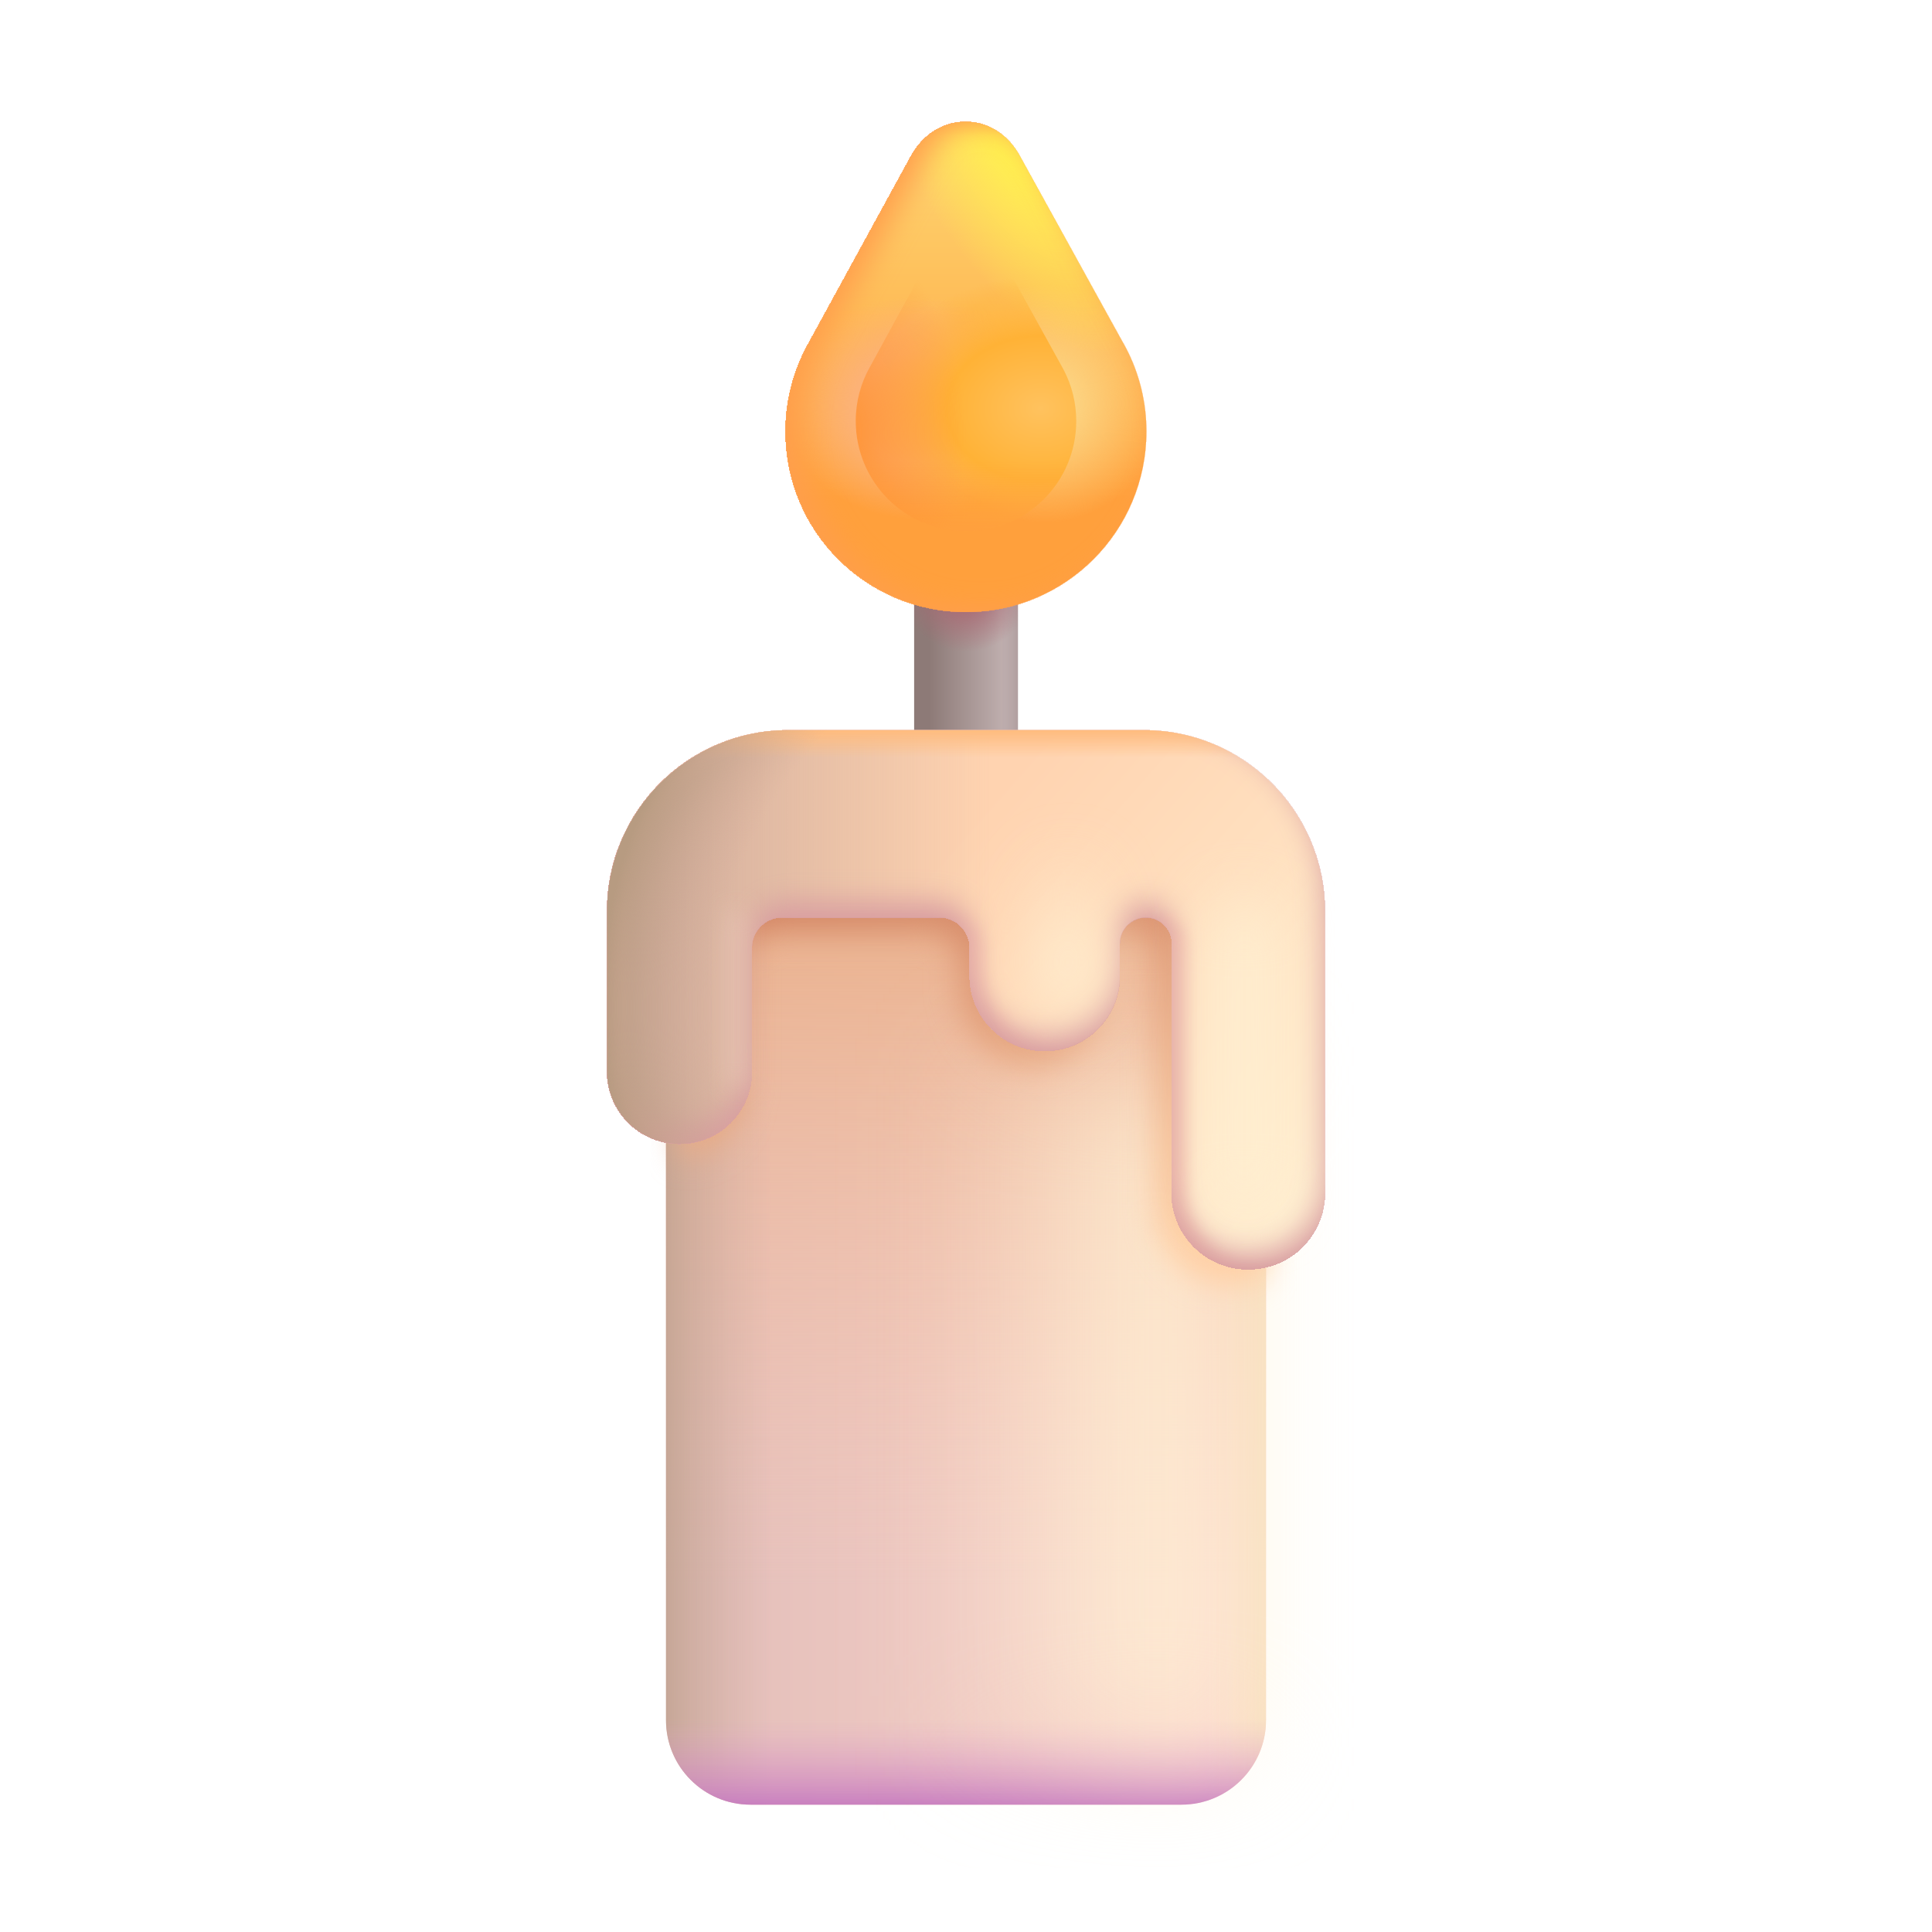
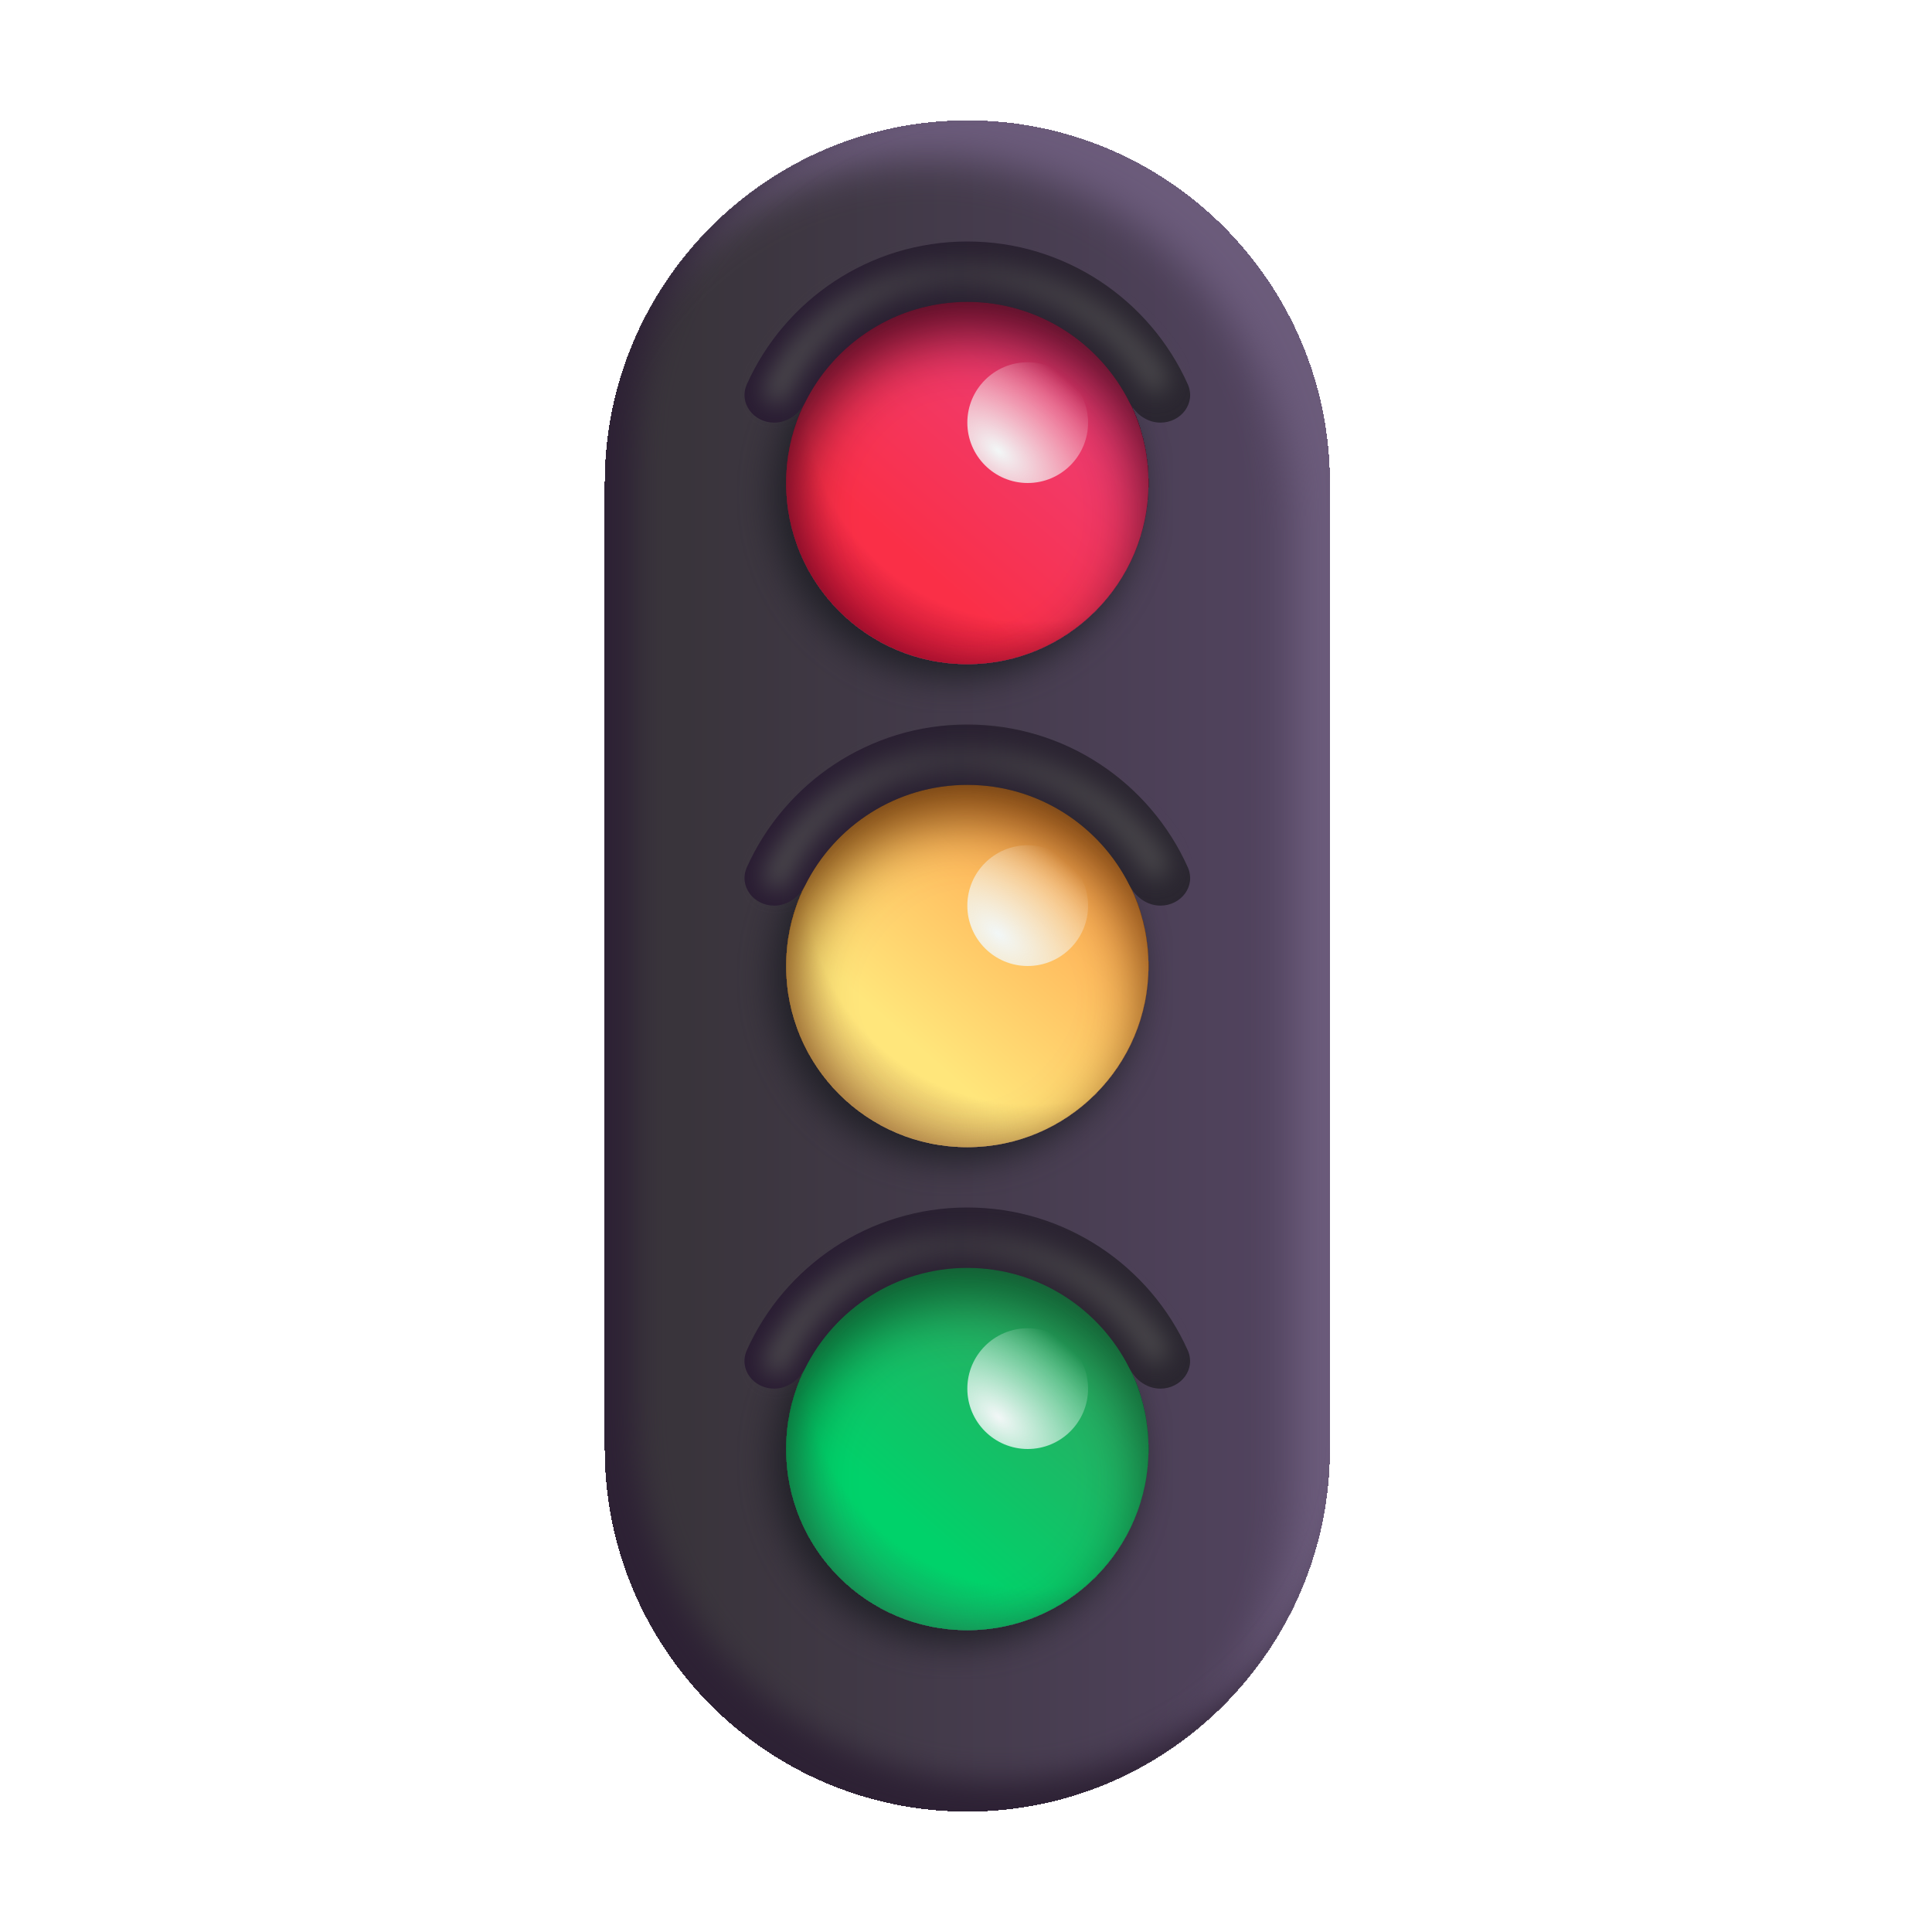
<svg xmlns="http://www.w3.org/2000/svg" width="32" height="32" viewBox="0 0 32 32" fill="none">
-   <rect x="15.141" y="9.25" width="1.719" height="3.859" fill="url(#paint0_linear_18_20489)" />
-   <rect x="15.141" y="9.25" width="1.719" height="3.859" fill="url(#paint1_linear_18_20489)" />
-   <rect x="15.141" y="9.25" width="1.719" height="3.859" fill="url(#paint2_radial_18_20489)" />
-   <g filter="url(#filter0_i_18_20489)">
-     <path d="M13.389 5.695L15.082 2.602C15.497 1.823 16.491 1.821 16.902 2.602L18.584 5.646C18.607 5.686 18.629 5.725 18.65 5.766L18.656 5.777C18.869 6.188 18.988 6.654 18.988 7.148C18.988 8.799 17.65 10.137 16 10.137C14.35 10.137 13.012 8.799 13.012 7.148C13.012 6.621 13.149 6.125 13.389 5.695Z" fill="url(#paint3_linear_18_20489)" />
-     <path d="M13.389 5.695L15.082 2.602C15.497 1.823 16.491 1.821 16.902 2.602L18.584 5.646C18.607 5.686 18.629 5.725 18.65 5.766L18.656 5.777C18.869 6.188 18.988 6.654 18.988 7.148C18.988 8.799 17.65 10.137 16 10.137C14.35 10.137 13.012 8.799 13.012 7.148C13.012 6.621 13.149 6.125 13.389 5.695Z" fill="url(#paint4_radial_18_20489)" />
-     <path d="M13.389 5.695L15.082 2.602C15.497 1.823 16.491 1.821 16.902 2.602L18.584 5.646C18.607 5.686 18.629 5.725 18.65 5.766L18.656 5.777C18.869 6.188 18.988 6.654 18.988 7.148C18.988 8.799 17.65 10.137 16 10.137C14.35 10.137 13.012 8.799 13.012 7.148C13.012 6.621 13.149 6.125 13.389 5.695Z" fill="url(#paint5_radial_18_20489)" />
-     <path d="M13.389 5.695L15.082 2.602C15.497 1.823 16.491 1.821 16.902 2.602L18.584 5.646C18.607 5.686 18.629 5.725 18.65 5.766L18.656 5.777C18.869 6.188 18.988 6.654 18.988 7.148C18.988 8.799 17.65 10.137 16 10.137C14.35 10.137 13.012 8.799 13.012 7.148C13.012 6.621 13.149 6.125 13.389 5.695Z" fill="url(#paint6_radial_18_20489)" />
+   <g filter="url(#filter0_ii_236_134)">
+     <path d="M16.022 2C19.332 2 22.022 4.693 22.022 8.006L22.022 23.994C22.022 27.307 19.332 30 16.022 30C12.712 30 10.022 27.307 10.022 23.994L10.022 8.006C10.022 4.693 12.712 2 16.022 2Z" fill="url(#paint0_linear_236_134)" />
  </g>
-   <path d="M14.404 6.086L15.439 4.195C15.693 3.719 16.3 3.718 16.551 4.195L17.579 6.055C17.593 6.08 17.607 6.104 17.62 6.13L17.623 6.136C17.753 6.387 17.826 6.672 17.826 6.974C17.826 7.982 17.009 8.8 16 8.8C14.991 8.8 14.174 7.982 14.174 6.974C14.174 6.652 14.257 6.349 14.404 6.086Z" fill="url(#paint7_radial_18_20489)" />
-   <path d="M14.404 6.086L15.439 4.195C15.693 3.719 16.3 3.718 16.551 4.195L17.579 6.055C17.593 6.08 17.607 6.104 17.62 6.13L17.623 6.136C17.753 6.387 17.826 6.672 17.826 6.974C17.826 7.982 17.009 8.8 16 8.8C14.991 8.8 14.174 7.982 14.174 6.974C14.174 6.652 14.257 6.349 14.404 6.086Z" fill="url(#paint8_linear_18_20489)" />
-   <path d="M14.404 6.086L15.439 4.195C15.693 3.719 16.3 3.718 16.551 4.195L17.579 6.055C17.593 6.08 17.607 6.104 17.62 6.13L17.623 6.136C17.753 6.387 17.826 6.672 17.826 6.974C17.826 7.982 17.009 8.8 16 8.8C14.991 8.8 14.174 7.982 14.174 6.974C14.174 6.652 14.257 6.349 14.404 6.086Z" fill="url(#paint9_radial_18_20489)" />
-   <path d="M11.031 14.713C11.031 13.939 11.658 13.312 12.431 13.312H19.569C20.342 13.312 20.969 13.939 20.969 14.713V28.491C20.969 29.264 20.342 29.891 19.569 29.891H12.431C11.658 29.891 11.031 29.264 11.031 28.491V14.713Z" fill="url(#paint10_linear_18_20489)" />
-   <path d="M11.031 14.713C11.031 13.939 11.658 13.312 12.431 13.312H19.569C20.342 13.312 20.969 13.939 20.969 14.713V28.491C20.969 29.264 20.342 29.891 19.569 29.891H12.431C11.658 29.891 11.031 29.264 11.031 28.491V14.713Z" fill="url(#paint11_linear_18_20489)" />
-   <path d="M11.031 14.713C11.031 13.939 11.658 13.312 12.431 13.312H19.569C20.342 13.312 20.969 13.939 20.969 14.713V28.491C20.969 29.264 20.342 29.891 19.569 29.891H12.431C11.658 29.891 11.031 29.264 11.031 28.491V14.713Z" fill="url(#paint12_linear_18_20489)" />
-   <path d="M11.031 14.713C11.031 13.939 11.658 13.312 12.431 13.312H19.569C20.342 13.312 20.969 13.939 20.969 14.713V28.491C20.969 29.264 20.342 29.891 19.569 29.891H12.431C11.658 29.891 11.031 29.264 11.031 28.491V14.713Z" fill="url(#paint13_linear_18_20489)" />
-   <path d="M11.031 14.713C11.031 13.939 11.658 13.312 12.431 13.312H19.569C20.342 13.312 20.969 13.939 20.969 14.713V28.491C20.969 29.264 20.342 29.891 19.569 29.891H12.431C11.658 29.891 11.031 29.264 11.031 28.491V14.713Z" fill="url(#paint14_linear_18_20489)" />
-   <g filter="url(#filter1_f_18_20489)">
-     <rect x="15.547" y="17.656" width="4.875" height="11.281" fill="url(#paint15_linear_18_20489)" />
+   <g filter="url(#filter1_di_236_134)">
+     <path d="M16.022 27C17.679 27 19.022 25.657 19.022 24C19.022 22.343 17.679 21 16.022 21C14.365 21 13.022 22.343 13.022 24C13.022 25.657 14.365 27 16.022 27Z" fill="url(#paint1_linear_236_134)" />
+     <path d="M16.022 27C17.679 27 19.022 25.657 19.022 24C19.022 22.343 17.679 21 16.022 21C14.365 21 13.022 22.343 13.022 24C13.022 25.657 14.365 27 16.022 27Z" fill="url(#paint2_radial_236_134)" />
  </g>
-   <g filter="url(#filter2_f_18_20489)">
-     <path d="M20.969 21.104V14.947C20.969 14.174 20.357 13.547 19.602 13.547H12.633C11.878 13.547 11.266 14.174 11.266 14.947V19.176C11.871 19.13 12.349 18.613 12.349 17.98V15.93C12.349 15.653 12.567 15.43 12.837 15.43H15.385C15.655 15.43 15.873 15.653 15.873 15.93V16.398C15.873 17.084 16.416 17.641 17.086 17.641C17.756 17.641 18.299 17.084 18.299 16.398V15.863C18.299 15.624 18.488 15.43 18.722 15.43C18.956 15.43 19.145 15.624 19.145 15.863C19.144 16.473 19.143 17.091 19.142 17.709C19.14 18.473 19.138 19.237 19.138 19.988C19.138 20.689 19.693 21.258 20.378 21.258C20.592 21.258 20.793 21.202 20.969 21.104Z" fill="url(#paint16_linear_18_20489)" />
+   <path d="M17.022 24C17.574 24 18.022 23.552 18.022 23C18.022 22.448 17.574 22 17.022 22C16.47 22 16.022 22.448 16.022 23C16.022 23.552 16.47 24 17.022 24Z" fill="url(#paint3_radial_236_134)" />
+   <g filter="url(#filter2_di_236_134)">
+     <path d="M16.022 11C17.679 11 19.022 9.657 19.022 8C19.022 6.343 17.679 5 16.022 5C14.365 5 13.022 6.343 13.022 8C13.022 9.657 14.365 11 16.022 11Z" fill="url(#paint4_linear_236_134)" />
+     <path d="M16.022 11C17.679 11 19.022 9.657 19.022 8C19.022 6.343 17.679 5 16.022 5C14.365 5 13.022 6.343 13.022 8C13.022 9.657 14.365 11 16.022 11Z" fill="url(#paint5_radial_236_134)" />
  </g>
-   <g filter="url(#filter3_ii_18_20489)">
-     <path d="M13.055 12.094C11.398 12.094 10.055 13.437 10.055 15.094V17.746C10.055 18.408 10.592 18.945 11.254 18.945C11.916 18.945 12.453 18.408 12.453 17.746C12.453 17.069 12.453 16.368 12.453 15.695C12.453 15.419 12.677 15.195 12.953 15.195H15.562C15.839 15.195 16.062 15.419 16.062 15.695C16.062 15.852 16.062 16.009 16.062 16.164C16.062 16.85 16.619 17.406 17.305 17.406C17.991 17.406 18.547 16.85 18.547 16.164C18.547 15.988 18.547 15.807 18.547 15.629C18.547 15.389 18.741 15.195 18.98 15.195C19.22 15.195 19.413 15.389 19.413 15.629C19.412 16.993 19.406 18.394 19.406 19.754C19.406 20.455 19.975 21.023 20.676 21.023C21.377 21.023 21.945 20.455 21.945 19.754V15.094C21.945 13.437 20.602 12.094 18.945 12.094H13.055Z" fill="url(#paint17_linear_18_20489)" />
-     <path d="M13.055 12.094C11.398 12.094 10.055 13.437 10.055 15.094V17.746C10.055 18.408 10.592 18.945 11.254 18.945C11.916 18.945 12.453 18.408 12.453 17.746C12.453 17.069 12.453 16.368 12.453 15.695C12.453 15.419 12.677 15.195 12.953 15.195H15.562C15.839 15.195 16.062 15.419 16.062 15.695C16.062 15.852 16.062 16.009 16.062 16.164C16.062 16.85 16.619 17.406 17.305 17.406C17.991 17.406 18.547 16.85 18.547 16.164C18.547 15.988 18.547 15.807 18.547 15.629C18.547 15.389 18.741 15.195 18.98 15.195C19.22 15.195 19.413 15.389 19.413 15.629C19.412 16.993 19.406 18.394 19.406 19.754C19.406 20.455 19.975 21.023 20.676 21.023C21.377 21.023 21.945 20.455 21.945 19.754V15.094C21.945 13.437 20.602 12.094 18.945 12.094H13.055Z" fill="url(#paint18_linear_18_20489)" />
+   <g filter="url(#filter3_di_236_134)">
+     <path d="M16.022 19C17.679 19 19.022 17.657 19.022 16C19.022 14.343 17.679 13 16.022 13C14.365 13 13.022 14.343 13.022 16C13.022 17.657 14.365 19 16.022 19Z" fill="url(#paint6_linear_236_134)" />
+     <path d="M16.022 19C17.679 19 19.022 17.657 19.022 16C19.022 14.343 17.679 13 16.022 13C14.365 13 13.022 14.343 13.022 16C13.022 17.657 14.365 19 16.022 19Z" fill="url(#paint7_radial_236_134)" />
  </g>
-   <path d="M13.055 12.094C11.398 12.094 10.055 13.437 10.055 15.094V17.746C10.055 18.408 10.592 18.945 11.254 18.945C11.916 18.945 12.453 18.408 12.453 17.746C12.453 17.069 12.453 16.368 12.453 15.695C12.453 15.419 12.677 15.195 12.953 15.195H15.562C15.839 15.195 16.062 15.419 16.062 15.695C16.062 15.852 16.062 16.009 16.062 16.164C16.062 16.85 16.619 17.406 17.305 17.406C17.991 17.406 18.547 16.85 18.547 16.164C18.547 15.988 18.547 15.807 18.547 15.629C18.547 15.389 18.741 15.195 18.98 15.195C19.22 15.195 19.413 15.389 19.413 15.629C19.412 16.993 19.406 18.394 19.406 19.754C19.406 20.455 19.975 21.023 20.676 21.023C21.377 21.023 21.945 20.455 21.945 19.754V15.094C21.945 13.437 20.602 12.094 18.945 12.094H13.055Z" fill="url(#paint19_linear_18_20489)" />
-   <path d="M13.055 12.094C11.398 12.094 10.055 13.437 10.055 15.094V17.746C10.055 18.408 10.592 18.945 11.254 18.945C11.916 18.945 12.453 18.408 12.453 17.746C12.453 17.069 12.453 16.368 12.453 15.695C12.453 15.419 12.677 15.195 12.953 15.195H15.562C15.839 15.195 16.062 15.419 16.062 15.695C16.062 15.852 16.062 16.009 16.062 16.164C16.062 16.85 16.619 17.406 17.305 17.406C17.991 17.406 18.547 16.85 18.547 16.164C18.547 15.988 18.547 15.807 18.547 15.629C18.547 15.389 18.741 15.195 18.98 15.195C19.22 15.195 19.413 15.389 19.413 15.629C19.412 16.993 19.406 18.394 19.406 19.754C19.406 20.455 19.975 21.023 20.676 21.023C21.377 21.023 21.945 20.455 21.945 19.754V15.094C21.945 13.437 20.602 12.094 18.945 12.094H13.055Z" fill="url(#paint20_radial_18_20489)" />
-   <g filter="url(#filter4_f_18_20489)">
-     <rect x="20.109" y="14.891" width="1" height="5.188" rx="0.5" fill="#FFEFD1" />
+   <path d="M17.022 8C17.574 8 18.022 7.552 18.022 7C18.022 6.448 17.574 6 17.022 6C16.47 6 16.022 6.448 16.022 7C16.022 7.552 16.47 8 17.022 8Z" fill="url(#paint8_radial_236_134)" />
+   <path d="M17.022 16C17.574 16 18.022 15.552 18.022 15C18.022 14.448 17.574 14 17.022 14C16.47 14 16.022 14.448 16.022 15C16.022 15.552 16.47 16 17.022 16Z" fill="url(#paint9_radial_236_134)" />
+   <path d="M12.37 22.364C12.23 22.676 12.48 23 12.822 23C13.043 23 13.237 22.858 13.336 22.66C13.829 21.676 14.846 21 16.021 21C17.196 21 18.213 21.676 18.706 22.66C18.805 22.858 18.998 23 19.22 23C19.562 23 19.812 22.676 19.672 22.364C19.047 20.971 17.647 20 16.021 20C14.395 20 12.995 20.971 12.37 22.364Z" fill="url(#paint10_linear_236_134)" />
+   <path d="M12.371 14.364C12.231 14.676 12.481 15 12.823 15C13.044 15 13.238 14.858 13.337 14.66C13.83 13.676 14.847 13 16.022 13C17.197 13 18.215 13.676 18.707 14.66C18.806 14.858 19 15 19.221 15C19.563 15 19.813 14.676 19.673 14.364C19.048 12.97 17.648 12 16.022 12C14.396 12 12.996 12.97 12.371 14.364Z" fill="url(#paint11_linear_236_134)" />
+   <path d="M12.371 6.364C12.231 6.676 12.481 7 12.823 7C13.044 7 13.238 6.858 13.337 6.66C13.83 5.676 14.847 5 16.022 5C17.197 5 18.215 5.676 18.707 6.66C18.806 6.858 19 7 19.221 7C19.563 7 19.813 6.676 19.673 6.364C19.048 4.97 17.648 4 16.022 4C14.396 4 12.996 4.97 12.371 6.364Z" fill="url(#paint12_linear_236_134)" />
+   <g filter="url(#filter4_f_236_134)">
+     <path d="M12.855 6.502C13.123 5.848 14.113 4.54 15.929 4.54C17.745 4.54 18.829 5.722 19.145 6.313" stroke="url(#paint13_linear_236_134)" stroke-width="0.4" stroke-linecap="round" />
  </g>
-   <g filter="url(#filter5_f_18_20489)">
-     <rect x="17.188" y="14.219" width="1" height="2.537" rx="0.5" fill="url(#paint21_linear_18_20489)" />
+   <g filter="url(#filter5_f_236_134)">
+     <path d="M12.855 14.54C13.123 13.886 14.113 12.578 15.929 12.578C17.745 12.578 18.829 13.76 19.145 14.351" stroke="url(#paint14_linear_236_134)" stroke-width="0.4" stroke-linecap="round" />
  </g>
-   <g filter="url(#filter6_f_18_20489)">
-     <rect x="12.125" y="15.105" width="0.141" height="2.906" fill="#F0CDC0" />
+   <g filter="url(#filter6_f_236_134)">
+     <path d="M12.855 22.579C13.123 21.925 14.113 20.616 15.929 20.616C17.745 20.616 18.829 21.799 19.145 22.39" stroke="url(#paint15_linear_236_134)" stroke-width="0.4" stroke-linecap="round" />
  </g>
  <defs>
-     <filter id="filter0_i_18_20489" x="13.012" y="2.017" width="6.227" height="8.12" filterUnits="userSpaceOnUse" color-interpolation-filters="sRGB">
+     <filter id="filter0_ii_236_134" x="9.372" y="1.5" width="13.15" height="29.15" filterUnits="userSpaceOnUse" color-interpolation-filters="sRGB">
      <feFlood flood-opacity="0" result="BackgroundImageFix" />
      <feBlend mode="normal" in="SourceGraphic" in2="BackgroundImageFix" result="shape" />
      <feColorMatrix in="SourceAlpha" type="matrix" values="0 0 0 0 0 0 0 0 0 0 0 0 0 0 0 0 0 0 127 0" result="hardAlpha" />
-       <feOffset dx="0.25" />
+       <feOffset dx="-0.65" dy="0.65" />
+       <feGaussianBlur stdDeviation="0.325" />
+       <feComposite in2="hardAlpha" operator="arithmetic" k2="-1" k3="1" />
+       <feColorMatrix type="matrix" values="0 0 0 0 0.42 0 0 0 0 0.357 0 0 0 0 0.482 0 0 0 1 0" />
+       <feBlend mode="normal" in2="shape" result="effect1_innerShadow_236_134" />
+       <feColorMatrix in="SourceAlpha" type="matrix" values="0 0 0 0 0 0 0 0 0 0 0 0 0 0 0 0 0 0 127 0" result="hardAlpha" />
+       <feOffset dx="0.5" dy="-0.5" />
      <feGaussianBlur stdDeviation="0.25" />
      <feComposite in2="hardAlpha" operator="arithmetic" k2="-1" k3="1" />
-       <feColorMatrix type="matrix" values="0 0 0 0 1 0 0 0 0 0.62 0 0 0 0 0.298 0 0 0 1 0" />
-       <feBlend mode="normal" in2="shape" result="effect1_innerShadow_18_20489" />
+       <feColorMatrix type="matrix" values="0 0 0 0 0.176 0 0 0 0 0.129 0 0 0 0 0.204 0 0 0 1 0" />
+       <feBlend mode="normal" in2="effect1_innerShadow_236_134" result="effect2_innerShadow_236_134" />
    </filter>
-     <filter id="filter1_f_18_20489" x="13.547" y="15.656" width="8.875" height="15.281" filterUnits="userSpaceOnUse" color-interpolation-filters="sRGB">
+     <filter id="filter1_di_236_134" x="12.222" y="20.6" width="7.2" height="7.2" filterUnits="userSpaceOnUse" color-interpolation-filters="sRGB">
+       <feFlood flood-opacity="0" result="BackgroundImageFix" />
+       <feColorMatrix in="SourceAlpha" type="matrix" values="0 0 0 0 0 0 0 0 0 0 0 0 0 0 0 0 0 0 127 0" result="hardAlpha" />
+       <feOffset dx="-0.2" dy="0.2" />
+       <feGaussianBlur stdDeviation="0.3" />
+       <feComposite in2="hardAlpha" operator="out" />
+       <feColorMatrix type="matrix" values="0 0 0 0 0.122 0 0 0 0 0.122 0 0 0 0 0.149 0 0 0 1 0" />
+       <feBlend mode="normal" in2="BackgroundImageFix" result="effect1_dropShadow_236_134" />
+       <feBlend mode="normal" in="SourceGraphic" in2="effect1_dropShadow_236_134" result="shape" />
+       <feColorMatrix in="SourceAlpha" type="matrix" values="0 0 0 0 0 0 0 0 0 0 0 0 0 0 0 0 0 0 127 0" result="hardAlpha" />
+       <feOffset dy="0.5" />
+       <feGaussianBlur stdDeviation="0.5" />
+       <feComposite in2="hardAlpha" operator="arithmetic" k2="-1" k3="1" />
+       <feColorMatrix type="matrix" values="0 0 0 0 0.043 0 0 0 0 0.349 0 0 0 0 0.176 0 0 0 1 0" />
+       <feBlend mode="normal" in2="shape" result="effect2_innerShadow_236_134" />
+     </filter>
+     <filter id="filter2_di_236_134" x="12.222" y="4.6" width="7.2" height="7.2" filterUnits="userSpaceOnUse" color-interpolation-filters="sRGB">
+       <feFlood flood-opacity="0" result="BackgroundImageFix" />
+       <feColorMatrix in="SourceAlpha" type="matrix" values="0 0 0 0 0 0 0 0 0 0 0 0 0 0 0 0 0 0 127 0" result="hardAlpha" />
+       <feOffset dx="-0.2" dy="0.2" />
+       <feGaussianBlur stdDeviation="0.3" />
+       <feComposite in2="hardAlpha" operator="out" />
+       <feColorMatrix type="matrix" values="0 0 0 0 0.122 0 0 0 0 0.122 0 0 0 0 0.149 0 0 0 1 0" />
+       <feBlend mode="normal" in2="BackgroundImageFix" result="effect1_dropShadow_236_134" />
+       <feBlend mode="normal" in="SourceGraphic" in2="effect1_dropShadow_236_134" result="shape" />
+       <feColorMatrix in="SourceAlpha" type="matrix" values="0 0 0 0 0 0 0 0 0 0 0 0 0 0 0 0 0 0 127 0" result="hardAlpha" />
+       <feOffset dy="0.5" />
+       <feGaussianBlur stdDeviation="0.5" />
+       <feComposite in2="hardAlpha" operator="arithmetic" k2="-1" k3="1" />
+       <feColorMatrix type="matrix" values="0 0 0 0 0.314 0 0 0 0 0.035 0 0 0 0 0.125 0 0 0 1 0" />
+       <feBlend mode="normal" in2="shape" result="effect2_innerShadow_236_134" />
+     </filter>
+     <filter id="filter3_di_236_134" x="12.222" y="12.6" width="7.2" height="7.2" filterUnits="userSpaceOnUse" color-interpolation-filters="sRGB">
+       <feFlood flood-opacity="0" result="BackgroundImageFix" />
+       <feColorMatrix in="SourceAlpha" type="matrix" values="0 0 0 0 0 0 0 0 0 0 0 0 0 0 0 0 0 0 127 0" result="hardAlpha" />
+       <feOffset dx="-0.2" dy="0.2" />
+       <feGaussianBlur stdDeviation="0.3" />
+       <feComposite in2="hardAlpha" operator="out" />
+       <feColorMatrix type="matrix" values="0 0 0 0 0.122 0 0 0 0 0.122 0 0 0 0 0.149 0 0 0 1 0" />
+       <feBlend mode="normal" in2="BackgroundImageFix" result="effect1_dropShadow_236_134" />
+       <feBlend mode="normal" in="SourceGraphic" in2="effect1_dropShadow_236_134" result="shape" />
+       <feColorMatrix in="SourceAlpha" type="matrix" values="0 0 0 0 0 0 0 0 0 0 0 0 0 0 0 0 0 0 127 0" result="hardAlpha" />
+       <feOffset dy="0.5" />
+       <feGaussianBlur stdDeviation="0.5" />
+       <feComposite in2="hardAlpha" operator="arithmetic" k2="-1" k3="1" />
+       <feColorMatrix type="matrix" values="0 0 0 0 0.439 0 0 0 0 0.235 0 0 0 0 0.043 0 0 0 1 0" />
+       <feBlend mode="normal" in2="shape" result="effect2_innerShadow_236_134" />
+     </filter>
+     <filter id="filter4_f_236_134" x="12.255" y="3.94" width="7.489" height="3.162" filterUnits="userSpaceOnUse" color-interpolation-filters="sRGB">
      <feFlood flood-opacity="0" result="BackgroundImageFix" />
      <feBlend mode="normal" in="SourceGraphic" in2="BackgroundImageFix" result="shape" />
-       <feGaussianBlur stdDeviation="1" result="effect1_foregroundBlur_18_20489" />
+       <feGaussianBlur stdDeviation="0.2" result="effect1_foregroundBlur_236_134" />
    </filter>
-     <filter id="filter2_f_18_20489" x="10.766" y="13.047" width="10.703" height="8.711" filterUnits="userSpaceOnUse" color-interpolation-filters="sRGB">
+     <filter id="filter5_f_236_134" x="12.255" y="11.978" width="7.489" height="3.162" filterUnits="userSpaceOnUse" color-interpolation-filters="sRGB">
      <feFlood flood-opacity="0" result="BackgroundImageFix" />
      <feBlend mode="normal" in="SourceGraphic" in2="BackgroundImageFix" result="shape" />
-       <feGaussianBlur stdDeviation="0.25" result="effect1_foregroundBlur_18_20489" />
+       <feGaussianBlur stdDeviation="0.2" result="effect1_foregroundBlur_236_134" />
    </filter>
-     <filter id="filter3_ii_18_20489" x="10.055" y="11.844" width="12.141" height="9.18" filterUnits="userSpaceOnUse" color-interpolation-filters="sRGB">
+     <filter id="filter6_f_236_134" x="12.255" y="20.016" width="7.489" height="3.162" filterUnits="userSpaceOnUse" color-interpolation-filters="sRGB">
      <feFlood flood-opacity="0" result="BackgroundImageFix" />
      <feBlend mode="normal" in="SourceGraphic" in2="BackgroundImageFix" result="shape" />
-       <feColorMatrix in="SourceAlpha" type="matrix" values="0 0 0 0 0 0 0 0 0 0 0 0 0 0 0 0 0 0 127 0" result="hardAlpha" />
-       <feOffset dx="0.25" />
-       <feGaussianBlur stdDeviation="0.125" />
-       <feComposite in2="hardAlpha" operator="arithmetic" k2="-1" k3="1" />
-       <feColorMatrix type="matrix" values="0 0 0 0 0.961 0 0 0 0 0.769 0 0 0 0 0.69 0 0 0 1 0" />
-       <feBlend mode="normal" in2="shape" result="effect1_innerShadow_18_20489" />
-       <feColorMatrix in="SourceAlpha" type="matrix" values="0 0 0 0 0 0 0 0 0 0 0 0 0 0 0 0 0 0 127 0" result="hardAlpha" />
-       <feOffset dy="-0.25" />
-       <feGaussianBlur stdDeviation="0.25" />
-       <feComposite in2="hardAlpha" operator="arithmetic" k2="-1" k3="1" />
-       <feColorMatrix type="matrix" values="0 0 0 0 0.843 0 0 0 0 0.612 0 0 0 0 0.627 0 0 0 1 0" />
-       <feBlend mode="normal" in2="effect1_innerShadow_18_20489" result="effect2_innerShadow_18_20489" />
+       <feGaussianBlur stdDeviation="0.2" result="effect1_foregroundBlur_236_134" />
    </filter>
-     <filter id="filter4_f_18_20489" x="19.109" y="13.891" width="3" height="7.188" filterUnits="userSpaceOnUse" color-interpolation-filters="sRGB">
-       <feFlood flood-opacity="0" result="BackgroundImageFix" />
-       <feBlend mode="normal" in="SourceGraphic" in2="BackgroundImageFix" result="shape" />
-       <feGaussianBlur stdDeviation="0.5" result="effect1_foregroundBlur_18_20489" />
-     </filter>
-     <filter id="filter5_f_18_20489" x="16.188" y="13.219" width="3" height="4.537" filterUnits="userSpaceOnUse" color-interpolation-filters="sRGB">
-       <feFlood flood-opacity="0" result="BackgroundImageFix" />
-       <feBlend mode="normal" in="SourceGraphic" in2="BackgroundImageFix" result="shape" />
-       <feGaussianBlur stdDeviation="0.5" result="effect1_foregroundBlur_18_20489" />
-     </filter>
-     <filter id="filter6_f_18_20489" x="11.725" y="14.706" width="0.941" height="3.706" filterUnits="userSpaceOnUse" color-interpolation-filters="sRGB">
-       <feFlood flood-opacity="0" result="BackgroundImageFix" />
-       <feBlend mode="normal" in="SourceGraphic" in2="BackgroundImageFix" result="shape" />
-       <feGaussianBlur stdDeviation="0.2" result="effect1_foregroundBlur_18_20489" />
-     </filter>
-     <linearGradient id="paint0_linear_18_20489" x1="15.391" y1="11.797" x2="16.75" y2="11.797" gradientUnits="userSpaceOnUse">
-       <stop stop-color="#8D7A77" />
-       <stop offset="1" stop-color="#C4B4B4" />
+     <linearGradient id="paint0_linear_236_134" x1="20.928" y1="16" x2="11.303" y2="16" gradientUnits="userSpaceOnUse">
+       <stop stop-color="#51435E" />
+       <stop offset="1" stop-color="#39343B" />
    </linearGradient>
-     <linearGradient id="paint1_linear_18_20489" x1="17.016" y1="12.109" x2="16.578" y2="12.109" gradientUnits="userSpaceOnUse">
-       <stop stop-color="#A69495" />
-       <stop offset="1" stop-color="#A69495" stop-opacity="0" />
+     <linearGradient id="paint1_linear_236_134" x1="19.022" y1="21" x2="15.223" y2="25.373" gradientUnits="userSpaceOnUse">
+       <stop stop-color="#3F995F" />
+       <stop offset="1" stop-color="#00D26A" />
    </linearGradient>
-     <radialGradient id="paint2_radial_18_20489" cx="0" cy="0" r="1" gradientUnits="userSpaceOnUse" gradientTransform="translate(16 9.82813) rotate(90) scale(0.96875 1.05085)">
-       <stop offset="0.119" stop-color="#AA6772" />
-       <stop offset="1" stop-color="#AA6772" stop-opacity="0" />
+     <radialGradient id="paint2_radial_236_134" cx="0" cy="0" r="1" gradientUnits="userSpaceOnUse" gradientTransform="translate(17.0732 22.5896) rotate(124.524) scale(4.77986)">
+       <stop offset="0.776" stop-color="#1B9D5F" stop-opacity="0" />
+       <stop offset="1" stop-color="#1B9D5F" />
    </radialGradient>
-     <linearGradient id="paint3_linear_18_20489" x1="16" y1="2.017" x2="16" y2="9.906" gradientUnits="userSpaceOnUse">
-       <stop stop-color="#FED873" />
-       <stop offset="0.792" stop-color="#FFA03C" />
+     <radialGradient id="paint3_radial_236_134" cx="0" cy="0" r="1" gradientUnits="userSpaceOnUse" gradientTransform="translate(16.5374 23.4696) rotate(-50.371) scale(1.63061 3.01633)">
+       <stop stop-color="#F2F7F7" />
+       <stop offset="1" stop-color="#F2F7F7" stop-opacity="0" />
+     </radialGradient>
+     <linearGradient id="paint4_linear_236_134" x1="19.022" y1="5" x2="15.223" y2="9.373" gradientUnits="userSpaceOnUse">
+       <stop stop-color="#E94489" />
+       <stop offset="1" stop-color="#FA2F47" />
    </linearGradient>
-     <radialGradient id="paint4_radial_18_20489" cx="0" cy="0" r="1" gradientUnits="userSpaceOnUse" gradientTransform="translate(17.3125 6.68747) rotate(90) scale(1.96875)">
-       <stop offset="0.246" stop-color="#FCD381" />
-       <stop offset="1" stop-color="#FCD381" stop-opacity="0" />
+     <radialGradient id="paint5_radial_236_134" cx="0" cy="0" r="1" gradientUnits="userSpaceOnUse" gradientTransform="translate(17.0732 6.58964) rotate(124.524) scale(4.77986)">
+       <stop offset="0.776" stop-color="#B50F2F" stop-opacity="0" />
+       <stop offset="1" stop-color="#B50F2F" />
    </radialGradient>
-     <radialGradient id="paint5_radial_18_20489" cx="0" cy="0" r="1" gradientUnits="userSpaceOnUse" gradientTransform="translate(15.1562 6.74997) rotate(90) scale(1.84375 2.14453)">
-       <stop offset="0.483" stop-color="#FCB276" />
-       <stop offset="1" stop-color="#FCB276" stop-opacity="0" />
+     <linearGradient id="paint6_linear_236_134" x1="19.022" y1="13" x2="15.223" y2="17.373" gradientUnits="userSpaceOnUse">
+       <stop stop-color="#FE9142" />
+       <stop offset="1" stop-color="#FFE67B" />
+     </linearGradient>
+     <radialGradient id="paint7_radial_236_134" cx="0" cy="0" r="1" gradientUnits="userSpaceOnUse" gradientTransform="translate(17.0732 14.5896) rotate(124.524) scale(4.77986)">
+       <stop offset="0.776" stop-color="#C39A59" stop-opacity="0" />
+       <stop offset="1" stop-color="#C39A59" />
    </radialGradient>
-     <radialGradient id="paint6_radial_18_20489" cx="0" cy="0" r="1" gradientUnits="userSpaceOnUse" gradientTransform="translate(16.7188 2.26559) rotate(61.0323) scale(4.00049 1.73057)">
-       <stop offset="0.138" stop-color="#FFEF50" />
-       <stop offset="1" stop-color="#FFEF50" stop-opacity="0" />
+     <radialGradient id="paint8_radial_236_134" cx="0" cy="0" r="1" gradientUnits="userSpaceOnUse" gradientTransform="translate(16.5374 7.46958) rotate(-50.371) scale(1.63061 3.01633)">
+       <stop stop-color="#F2F7F7" />
+       <stop offset="1" stop-color="#F2F7F7" stop-opacity="0" />
    </radialGradient>
-     <radialGradient id="paint7_radial_18_20489" cx="0" cy="0" r="1" gradientUnits="userSpaceOnUse" gradientTransform="translate(17.2344 6.76559) rotate(179.685) scale(2.84379 2.20206)">
-       <stop stop-color="#FFC25E" />
-       <stop offset="0.547" stop-color="#FFB236" />
-       <stop offset="1" stop-color="#FFB236" stop-opacity="0" />
+     <radialGradient id="paint9_radial_236_134" cx="0" cy="0" r="1" gradientUnits="userSpaceOnUse" gradientTransform="translate(16.5374 15.4696) rotate(-50.371) scale(1.63061 3.01633)">
+       <stop stop-color="#F2F7F7" />
+       <stop offset="1" stop-color="#F2F7F7" stop-opacity="0" />
    </radialGradient>
-     <linearGradient id="paint8_linear_18_20489" x1="15.797" y1="9.047" x2="15.797" y2="7.641" gradientUnits="userSpaceOnUse">
-       <stop stop-color="#FFA03D" />
-       <stop offset="1" stop-color="#FFA03D" stop-opacity="0" />
+     <linearGradient id="paint10_linear_236_134" x1="12.615" y1="22.204" x2="19.412" y2="22.204" gradientUnits="userSpaceOnUse">
+       <stop stop-color="#291C32" />
+       <stop offset="1" stop-color="#2A2630" />
    </linearGradient>
-     <radialGradient id="paint9_radial_18_20489" cx="0" cy="0" r="1" gradientUnits="userSpaceOnUse" gradientTransform="translate(13.9219 7.17184) scale(2.07813 3.23438)">
-       <stop stop-color="#FF9335" />
-       <stop offset="1" stop-color="#FF9335" stop-opacity="0" />
-     </radialGradient>
-     <linearGradient id="paint10_linear_18_20489" x1="11.797" y1="25.781" x2="20.969" y2="25.781" gradientUnits="userSpaceOnUse">
-       <stop stop-color="#E4BFBA" />
-       <stop offset="1" stop-color="#FDD7CE" />
+     <linearGradient id="paint11_linear_236_134" x1="12.616" y1="14.204" x2="19.413" y2="14.204" gradientUnits="userSpaceOnUse">
+       <stop stop-color="#291C32" />
+       <stop offset="1" stop-color="#2A2630" />
    </linearGradient>
-     <linearGradient id="paint11_linear_18_20489" x1="16" y1="14.781" x2="16" y2="26.312" gradientUnits="userSpaceOnUse">
-       <stop stop-color="#EAB18C" />
-       <stop offset="1" stop-color="#F6C6B0" stop-opacity="0" />
+     <linearGradient id="paint12_linear_236_134" x1="12.616" y1="6.204" x2="19.413" y2="6.204" gradientUnits="userSpaceOnUse">
+       <stop stop-color="#291C32" />
+       <stop offset="1" stop-color="#2A2630" />
    </linearGradient>
-     <linearGradient id="paint12_linear_18_20489" x1="10.578" y1="25.875" x2="12.797" y2="25.875" gradientUnits="userSpaceOnUse">
-       <stop stop-color="#BA9D88" />
-       <stop offset="1" stop-color="#D2AFA6" stop-opacity="0" />
+     <linearGradient id="paint13_linear_236_134" x1="12.97" y1="5.385" x2="19.29" y2="5.385" gradientUnits="userSpaceOnUse">
+       <stop stop-color="#4D4B4E" />
+       <stop offset="0.457" stop-color="#4D4B4E" stop-opacity="0.5" />
+       <stop offset="1" stop-color="#4D4B4E" />
    </linearGradient>
-     <linearGradient id="paint13_linear_18_20489" x1="21.188" y1="26.438" x2="20.016" y2="26.438" gradientUnits="userSpaceOnUse">
-       <stop stop-color="#F6E0BB" />
-       <stop offset="1" stop-color="#F6E0BB" stop-opacity="0" />
+     <linearGradient id="paint14_linear_236_134" x1="12.97" y1="13.423" x2="19.29" y2="13.423" gradientUnits="userSpaceOnUse">
+       <stop stop-color="#4D4B4E" />
+       <stop offset="0.457" stop-color="#4D4B4E" stop-opacity="0.5" />
+       <stop offset="1" stop-color="#4D4B4E" />
    </linearGradient>
-     <linearGradient id="paint14_linear_18_20489" x1="17.047" y1="30.016" x2="17.047" y2="28.469" gradientUnits="userSpaceOnUse">
-       <stop stop-color="#C477BF" />
-       <stop offset="1" stop-color="#E3A7C9" stop-opacity="0" />
-     </linearGradient>
-     <linearGradient id="paint15_linear_18_20489" x1="20.852" y1="25.772" x2="15.547" y2="25.772" gradientUnits="userSpaceOnUse">
-       <stop offset="0.133" stop-color="#FFF1D4" />
-       <stop offset="1" stop-color="#FFF1D4" stop-opacity="0" />
-     </linearGradient>
-     <linearGradient id="paint16_linear_18_20489" x1="14.781" y1="14.625" x2="16.117" y2="21.258" gradientUnits="userSpaceOnUse">
-       <stop stop-color="#D38665" />
-       <stop offset="1" stop-color="#FFD0A5" />
-     </linearGradient>
-     <linearGradient id="paint17_linear_18_20489" x1="21.047" y1="20.781" x2="14.672" y2="15.156" gradientUnits="userSpaceOnUse">
-       <stop stop-color="#FFEED0" />
-       <stop offset="1" stop-color="#FFD3B0" />
-     </linearGradient>
-     <linearGradient id="paint18_linear_18_20489" x1="10.055" y1="14.812" x2="16.391" y2="14.812" gradientUnits="userSpaceOnUse">
-       <stop stop-color="#CCA99B" />
-       <stop offset="1" stop-color="#CCA99B" stop-opacity="0" />
-     </linearGradient>
-     <linearGradient id="paint19_linear_18_20489" x1="16" y1="12.094" x2="16" y2="12.547" gradientUnits="userSpaceOnUse">
-       <stop stop-color="#FFBD7E" />
-       <stop offset="1" stop-color="#FFBD7E" stop-opacity="0" />
-     </linearGradient>
-     <radialGradient id="paint20_radial_18_20489" cx="0" cy="0" r="1" gradientUnits="userSpaceOnUse" gradientTransform="translate(19.3594 16.8438) rotate(-171.782) scale(9.40122 8.83726)">
-       <stop offset="0.798" stop-color="#CEA794" stop-opacity="0" />
-       <stop offset="1" stop-color="#B79B81" />
-     </radialGradient>
-     <linearGradient id="paint21_linear_18_20489" x1="17.688" y1="16.125" x2="17.688" y2="13.906" gradientUnits="userSpaceOnUse">
-       <stop stop-color="#FFEFD1" />
-       <stop offset="1" stop-color="#FFEFD1" stop-opacity="0" />
+     <linearGradient id="paint15_linear_236_134" x1="12.97" y1="21.461" x2="19.29" y2="21.461" gradientUnits="userSpaceOnUse">
+       <stop stop-color="#4D4B4E" />
+       <stop offset="0.457" stop-color="#4D4B4E" stop-opacity="0.5" />
+       <stop offset="1" stop-color="#4D4B4E" />
    </linearGradient>
  </defs>
</svg>
